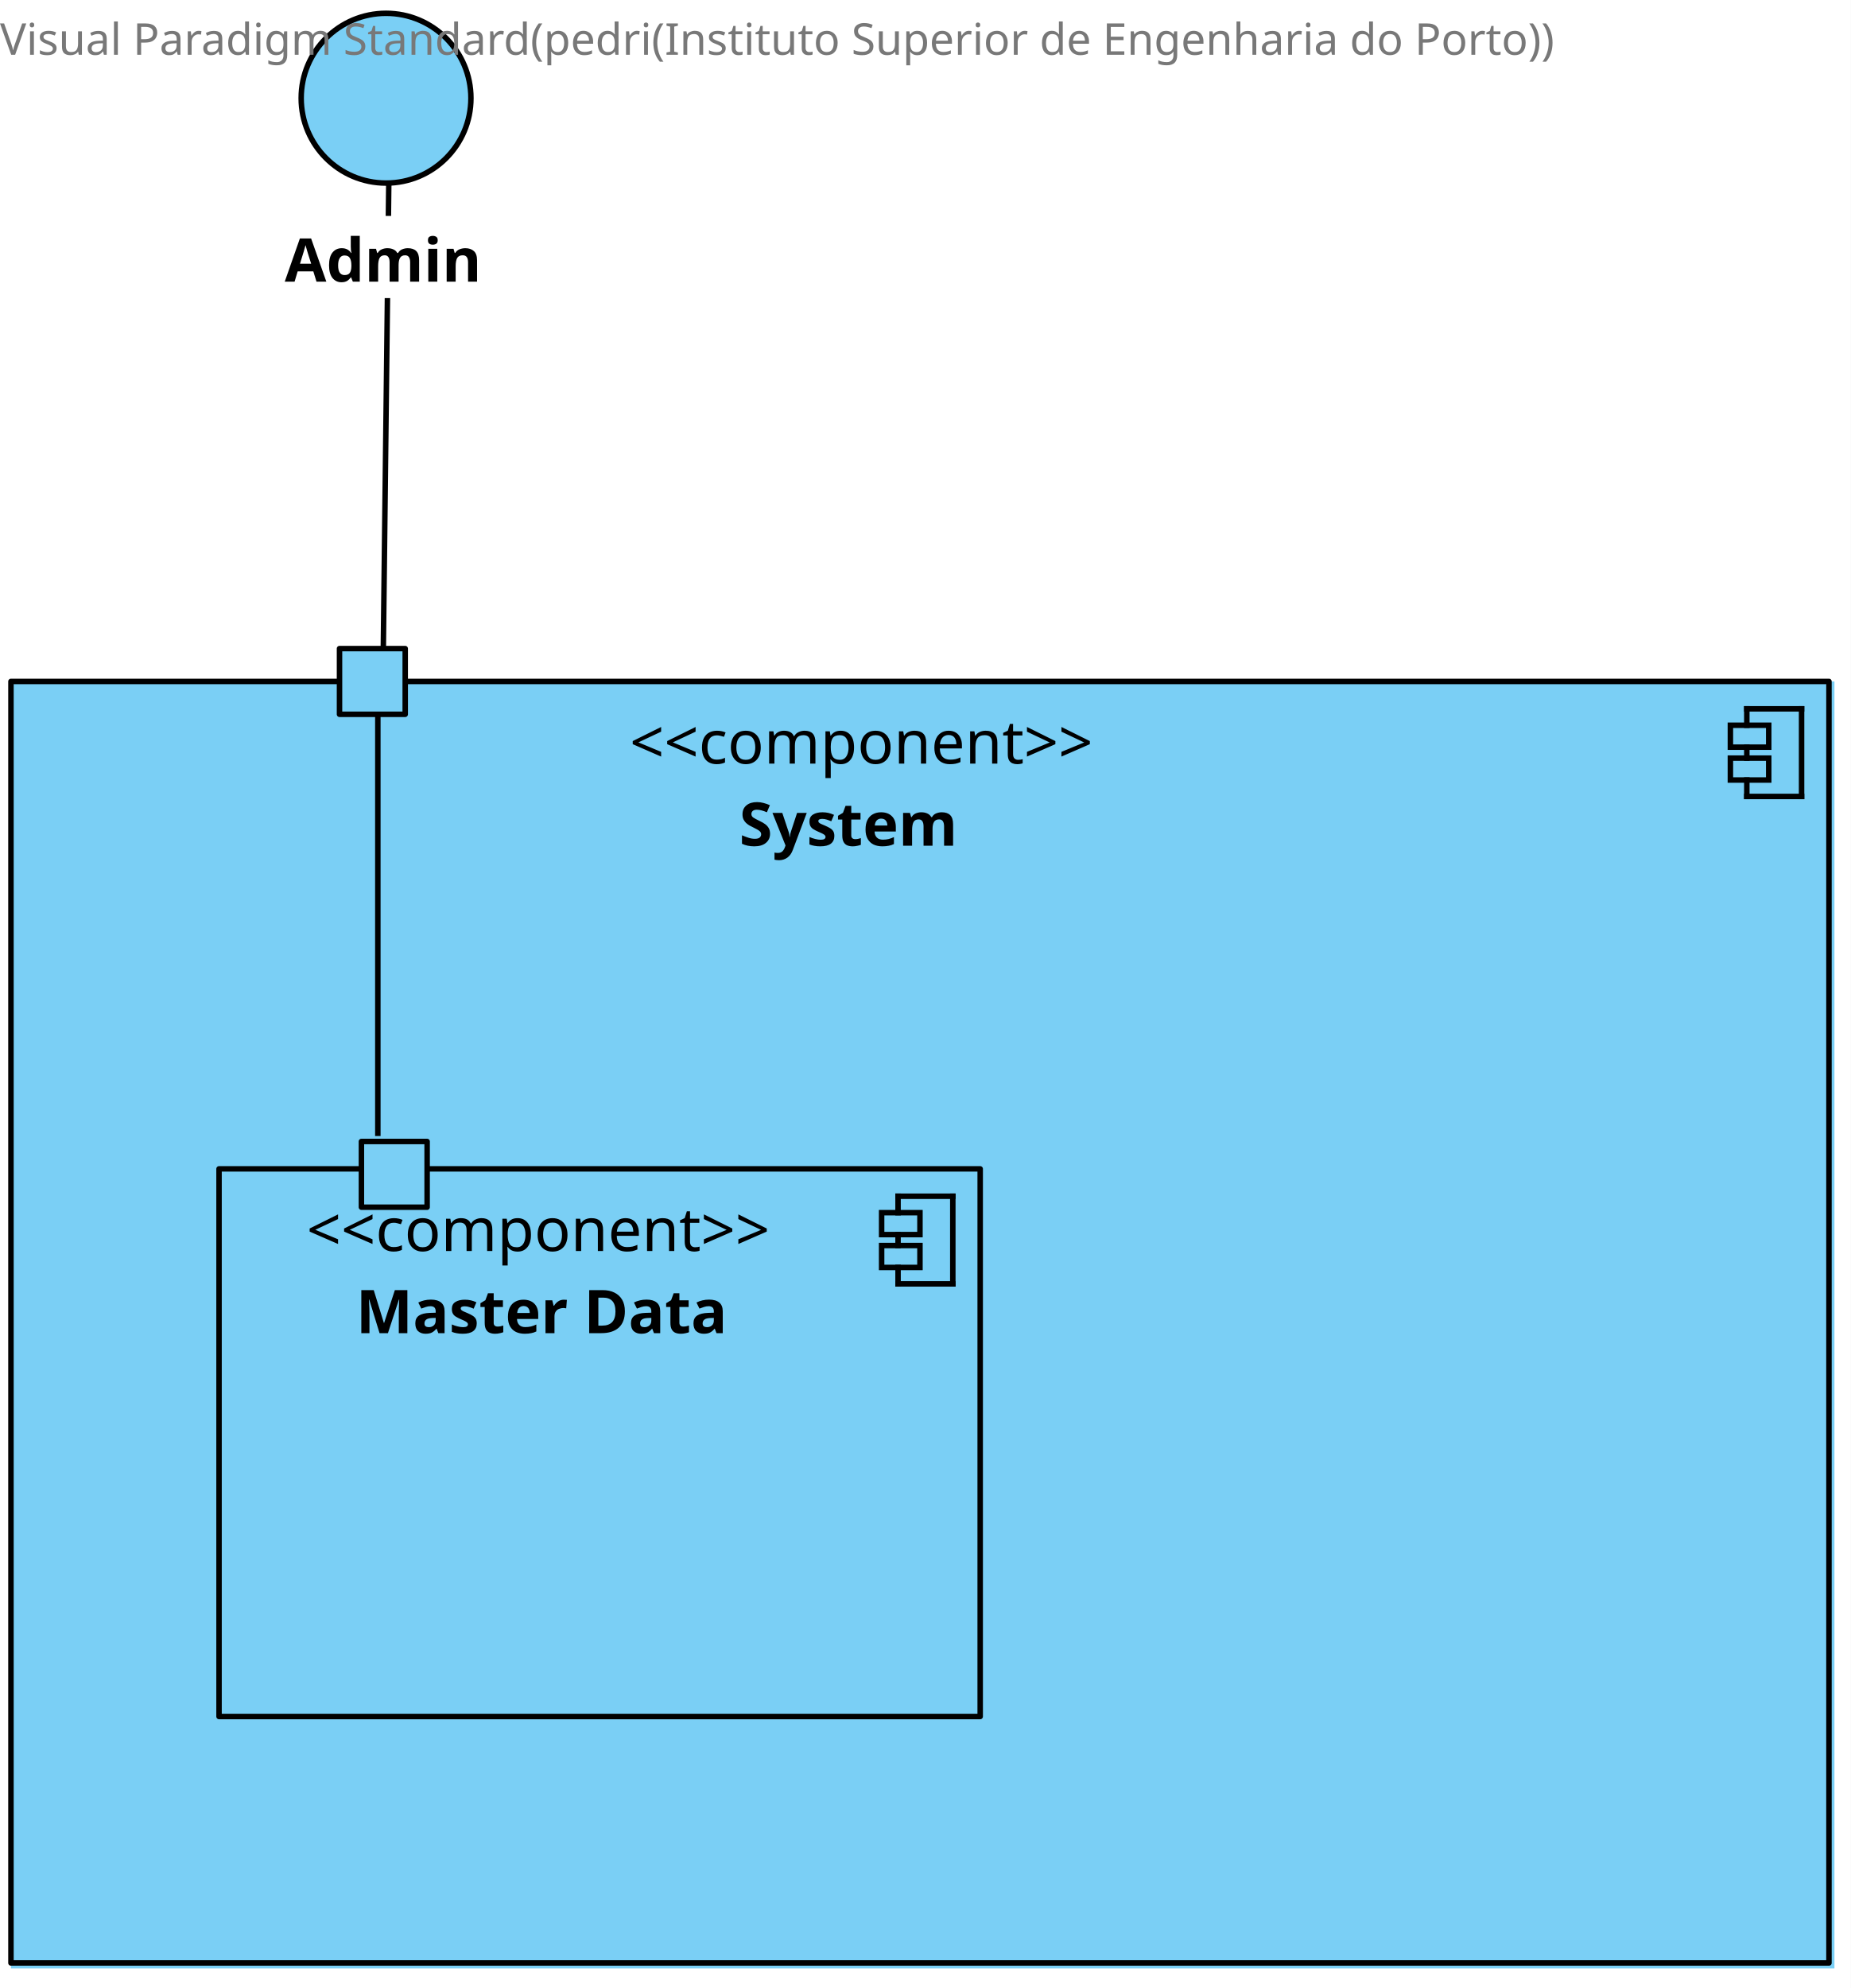
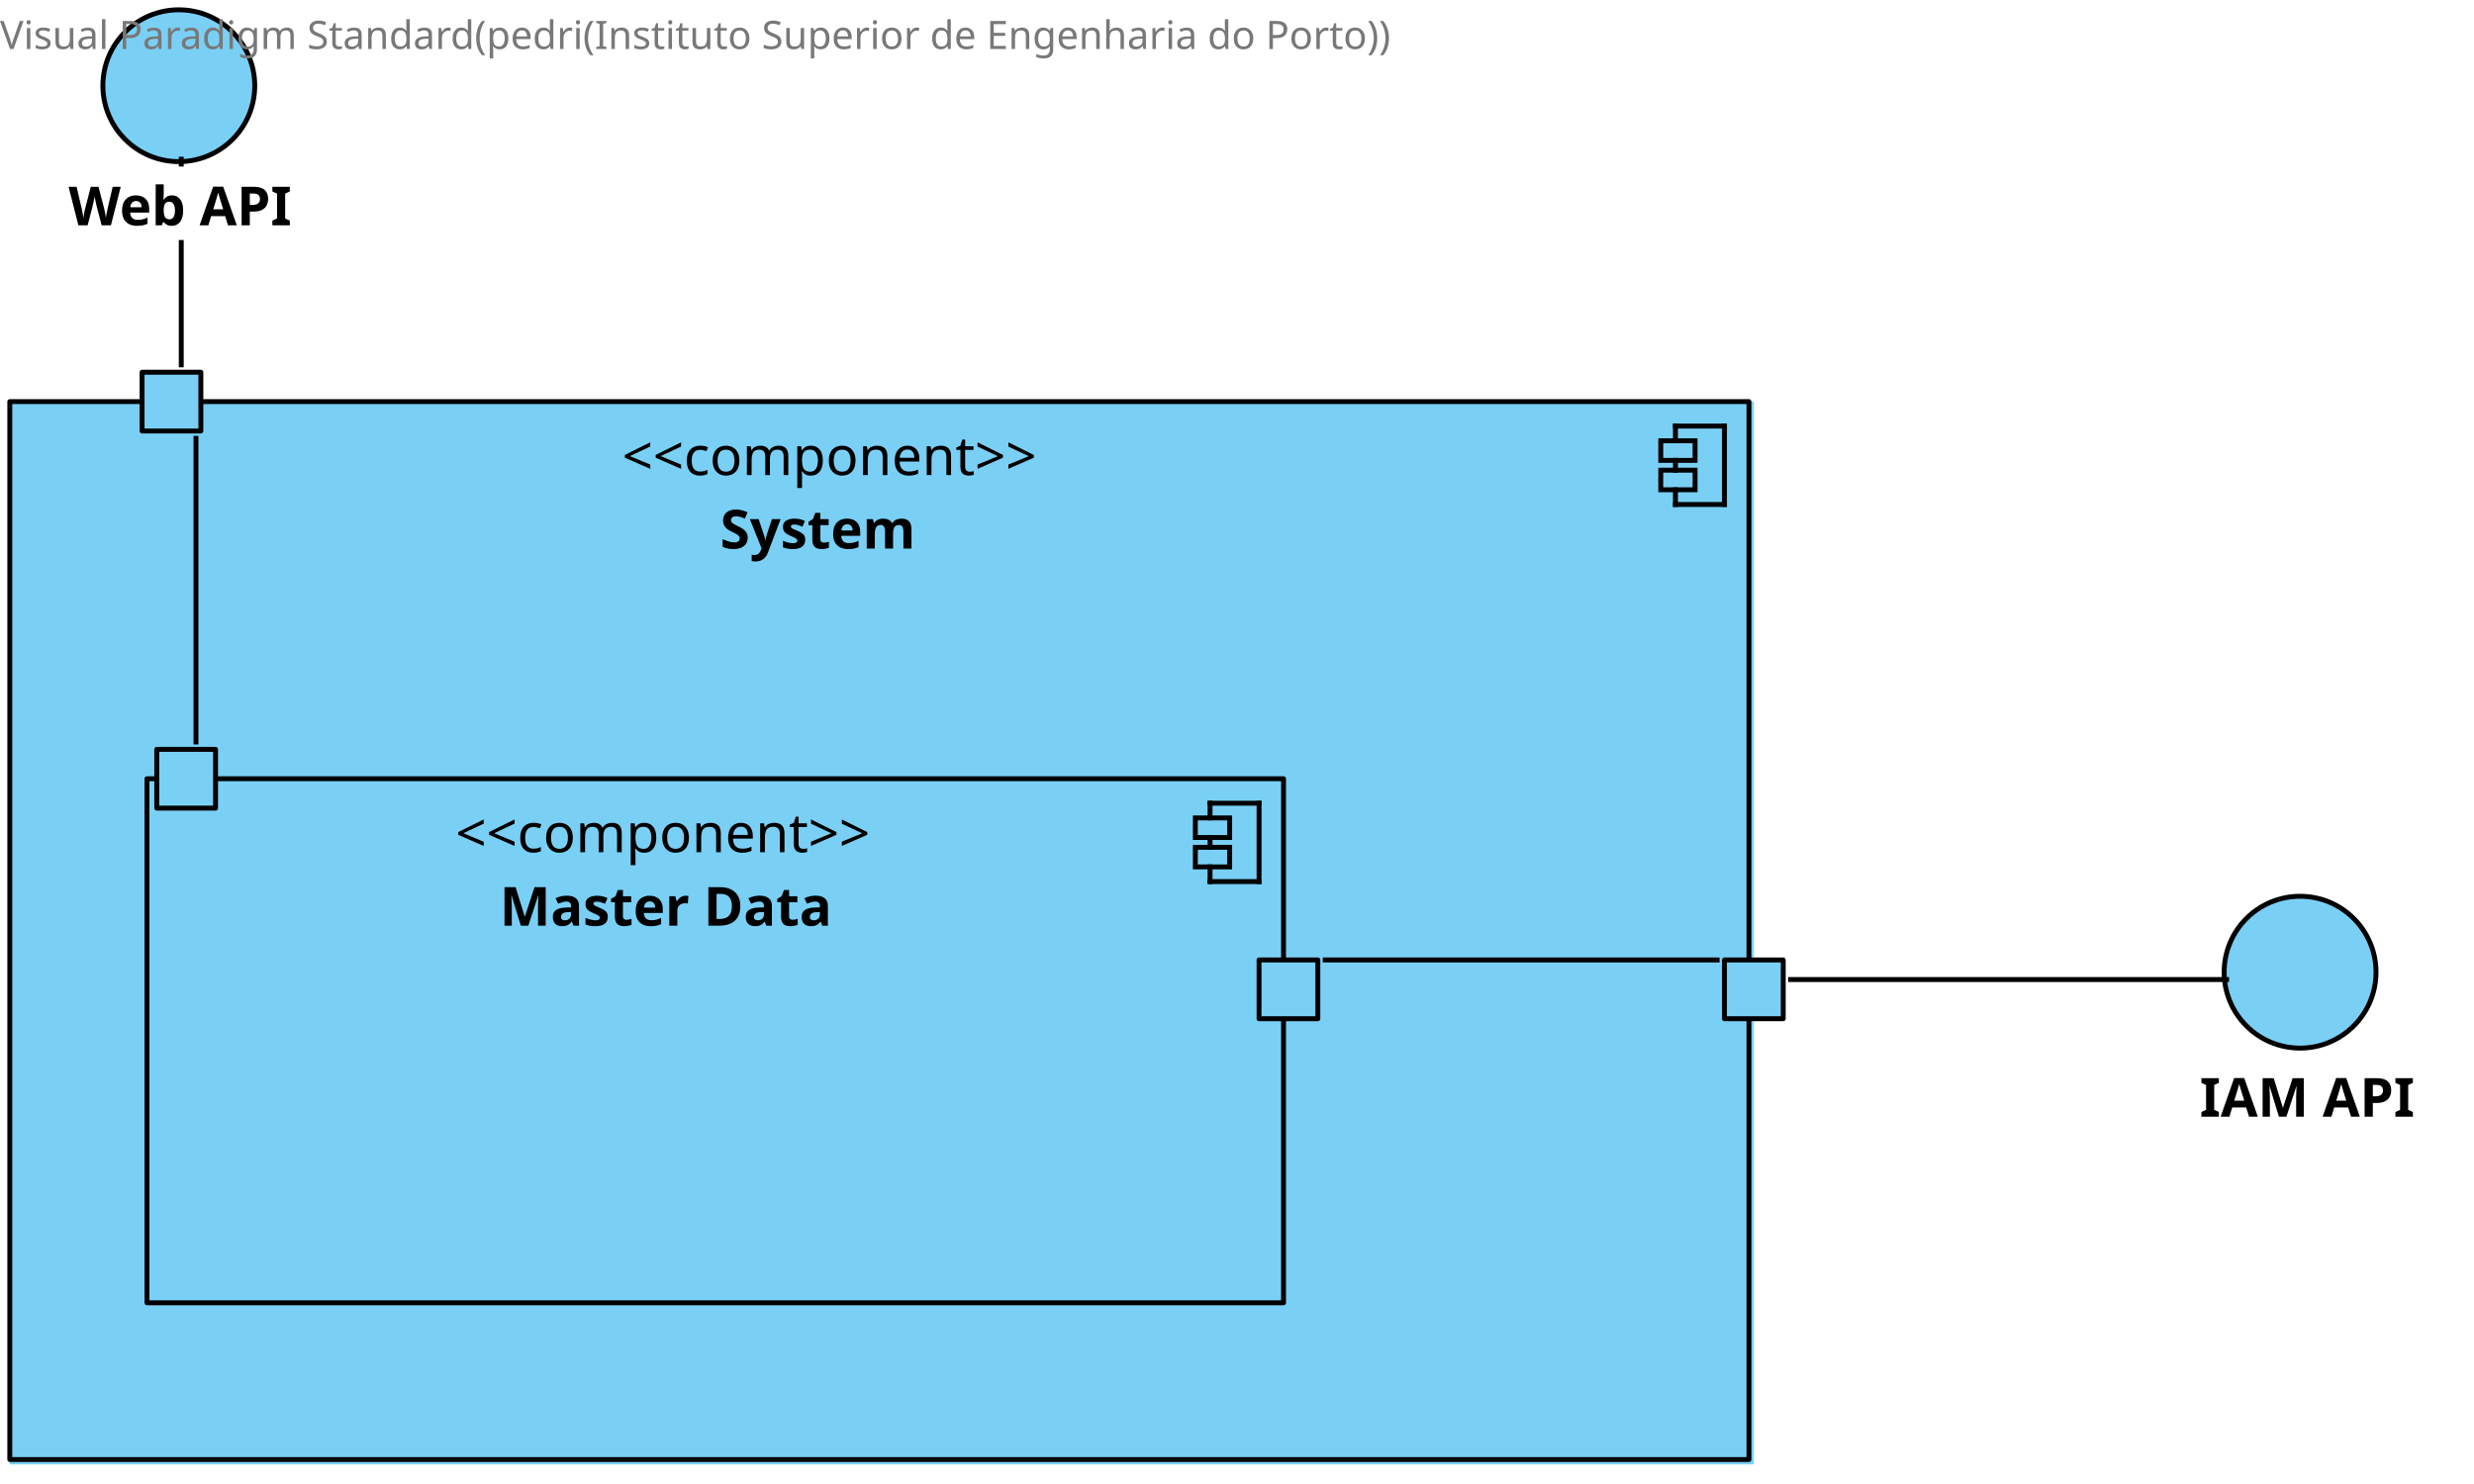
- <svg xmlns="http://www.w3.org/2000/svg" fill-opacity="0" color-rendering="auto" color-interpolation="auto" text-rendering="auto" stroke="rgb(0,0,0)" stroke-linecap="square" width="338" stroke-miterlimit="10" shape-rendering="auto" stroke-opacity="0" fill="rgb(0,0,0)" stroke-dasharray="none" font-weight="normal" stroke-width="1" height="363" font-family="'Dialog'" font-style="normal" stroke-linejoin="miter" font-size="12px" stroke-dashoffset="0" image-rendering="auto">
+ <svg xmlns="http://www.w3.org/2000/svg" fill-opacity="0" color-rendering="auto" color-interpolation="auto" text-rendering="auto" stroke="rgb(0,0,0)" stroke-linecap="square" width="505" stroke-miterlimit="10" shape-rendering="auto" stroke-opacity="0" fill="rgb(0,0,0)" stroke-dasharray="none" font-weight="normal" stroke-width="1" height="303" font-family="'Dialog'" font-style="normal" stroke-linejoin="miter" font-size="12px" stroke-dashoffset="0" image-rendering="auto">
  <defs id="genericDefs" />
  <g>
    <defs id="defs1">
      <clipPath clipPathUnits="userSpaceOnUse" id="clipPath1">
-         <path d="M-7 -7 L344 -7 L344 246 L-7 246 L-7 -7 Z" />
+         <path d="M-7 -7 L43 -7 L43 43 L-7 43 L-7 -7 Z" />
      </clipPath>
      <clipPath clipPathUnits="userSpaceOnUse" id="clipPath2">
-         <path d="M0 0 L0 202 L333 202 L333 0 Z" />
+         <path d="M-7 -7 L367 -7 L367 228 L-7 228 L-7 -7 Z" />
      </clipPath>
      <clipPath clipPathUnits="userSpaceOnUse" id="clipPath3">
-         <path d="M0 0 L0 235 L309 235 L309 0 Z" />
+         <path d="M0 0 L0 217 L332 217 L332 0 Z" />
      </clipPath>
      <clipPath clipPathUnits="userSpaceOnUse" id="clipPath4">
-         <path d="M-7 -7 L43 -7 L43 48 L-7 48 L-7 -7 Z" />
+         <path d="M0 0 L0 184 L356 184 L356 0 Z" />
      </clipPath>
      <clipPath clipPathUnits="userSpaceOnUse" id="clipPath5">
+         <path d="M-7 -7 L43 -7 L43 44 L-7 44 L-7 -7 Z" />
+       </clipPath>
+       <clipPath clipPathUnits="userSpaceOnUse" id="clipPath6">
+         <path d="M-7 -7 L244 -7 L244 119 L-7 119 L-7 -7 Z" />
+       </clipPath>
+       <clipPath clipPathUnits="userSpaceOnUse" id="clipPath7">
+         <path d="M0 0 L0 108 L209 108 L209 0 Z" />
+       </clipPath>
+       <clipPath clipPathUnits="userSpaceOnUse" id="clipPath8">
+         <path d="M0 0 L0 75 L233 75 L233 0 Z" />
+       </clipPath>
+       <clipPath clipPathUnits="userSpaceOnUse" id="clipPath9">
        <path d="M-7 -7 L23 -7 L23 23 L-7 23 L-7 -7 Z" />
      </clipPath>
-       <clipPath clipPathUnits="userSpaceOnUse" id="clipPath6">
-         <path d="M-7 -7 L151 -7 L151 112 L-7 112 L-7 -7 Z" />
-       </clipPath>
-       <clipPath clipPathUnits="userSpaceOnUse" id="clipPath7">
-         <path d="M0 0 L0 68 L140 68 L140 0 Z" />
-       </clipPath>
-       <clipPath clipPathUnits="userSpaceOnUse" id="clipPath8">
-         <path d="M0 0 L0 101 L115 101 L115 0 Z" />
-       </clipPath>
-       <clipPath clipPathUnits="userSpaceOnUse" id="clipPath9">
-         <path d="M-55 -15 L110 -15 L110 30 L-55 30 L-55 -15 Z" />
-       </clipPath>
      <clipPath clipPathUnits="userSpaceOnUse" id="clipPath10">
-         <path d="M0 0 L75 0 L75 160 L0 160 L0 0 Z" />
+         <path d="M-62 -15 L124 -15 L124 30 L-62 30 L-62 -15 Z" />
      </clipPath>
      <clipPath clipPathUnits="userSpaceOnUse" id="clipPath11">
-         <path d="M62 42 L62 57 L7 57 L7 42 ZM0 0 L0 160 L75 160 L75 0 Z" />
+         <path d="M-65 -15 L130 -15 L130 30 L-65 30 L-65 -15 Z" />
      </clipPath>
      <clipPath clipPathUnits="userSpaceOnUse" id="clipPath12">
-         <path d="M0 0 L75 0 L75 153 L0 153 L0 0 Z" />
+         <path d="M0 0 L185 0 L185 104 L0 104 L0 0 Z" />
      </clipPath>
      <clipPath clipPathUnits="userSpaceOnUse" id="clipPath13">
-         <path d="M0 0 L0 153 L75 153 L75 0 Z" />
+         <path d="M0 0 L0 104 L185 104 L185 0 Z" />
+       </clipPath>
+       <clipPath clipPathUnits="userSpaceOnUse" id="clipPath14">
+         <path d="M0 0 L194 0 L194 104 L0 104 L0 0 Z" />
+       </clipPath>
+       <clipPath clipPathUnits="userSpaceOnUse" id="clipPath15">
+         <path d="M186 66 L186 81 L124 81 L124 66 ZM0 0 L0 104 L194 104 L194 0 Z" />
+       </clipPath>
+       <clipPath clipPathUnits="userSpaceOnUse" id="clipPath16">
+         <path d="M0 0 L104 0 L104 167 L0 167 L0 0 Z" />
+       </clipPath>
+       <clipPath clipPathUnits="userSpaceOnUse" id="clipPath17">
+         <path d="M0 0 L0 167 L104 167 L104 0 L79 0 L79 10 L14 10 L14 0 Z" />
+       </clipPath>
+       <clipPath clipPathUnits="userSpaceOnUse" id="clipPath18">
+         <path d="M0 0 L104 0 L104 147 L0 147 L0 0 Z" />
+       </clipPath>
+       <clipPath clipPathUnits="userSpaceOnUse" id="clipPath19">
+         <path d="M82 52 L82 67 L17 67 L17 52 ZM0 0 L0 147 L104 147 L104 0 Z" />
      </clipPath>
    </defs>
    <g fill="white" text-rendering="geometricPrecision" fill-opacity="1" stroke-opacity="1" stroke="white">
-       <rect x="0" width="338" height="363" y="0" stroke="none" />
+       <rect x="0" width="505" height="303" y="0" stroke="none" />
    </g>
-     <g font-size="11px" transform="translate(2,124.4286)" fill-opacity="1" fill="rgb(122,207,245)" text-rendering="geometricPrecision" image-rendering="optimizeQuality" font-family="sans-serif" stroke="rgb(122,207,245)" font-weight="bold" stroke-opacity="1">
-       <rect x="0" width="333" height="235" y="0" clip-path="url(#clipPath1)" stroke="none" />
+     <g font-size="11px" transform="translate(21,2)" fill-opacity="1" fill="rgb(122,207,245)" text-rendering="geometricPrecision" image-rendering="optimizeQuality" font-family="sans-serif" stroke="rgb(122,207,245)" font-weight="bold" stroke-opacity="1">
+       <circle r="15.5" clip-path="url(#clipPath1)" cx="15.5" cy="15.5" stroke="none" />
    </g>
-     <g fill-opacity="1" text-rendering="geometricPrecision" stroke="black" stroke-linecap="butt" transform="translate(2,124.4286)" stroke-miterlimit="0" stroke-opacity="1" fill="black" font-weight="bold" font-family="sans-serif" stroke-linejoin="round" font-size="11px" image-rendering="optimizeQuality">
-       <rect fill="none" x="0" width="332" height="234" y="0" clip-path="url(#clipPath1)" />
-       <line stroke-linecap="square" clip-path="url(#clipPath1)" fill="none" x1="317" x2="327" y1="5" y2="5" stroke-linejoin="miter" stroke-miterlimit="10" />
-       <line stroke-linecap="square" clip-path="url(#clipPath1)" fill="none" x1="327" x2="327" y1="5" y2="21" stroke-linejoin="miter" stroke-miterlimit="10" />
-       <line stroke-linecap="square" clip-path="url(#clipPath1)" fill="none" x1="317" x2="327" y1="21" y2="21" stroke-linejoin="miter" stroke-miterlimit="10" />
-       <line stroke-linecap="square" clip-path="url(#clipPath1)" fill="none" x1="317" x2="317" y1="5" y2="8" stroke-linejoin="miter" stroke-miterlimit="10" />
-       <rect stroke-linecap="square" x="314" y="8" clip-path="url(#clipPath1)" fill="none" width="7" stroke-linejoin="miter" height="4" stroke-miterlimit="10" />
-       <line stroke-linecap="square" clip-path="url(#clipPath1)" fill="none" x1="317" x2="317" y1="12" y2="14" stroke-linejoin="miter" stroke-miterlimit="10" />
-       <rect stroke-linecap="square" x="314" y="14" clip-path="url(#clipPath1)" fill="none" width="7" stroke-linejoin="miter" height="4" stroke-miterlimit="10" />
-       <line stroke-linecap="square" clip-path="url(#clipPath1)" fill="none" x1="317" x2="317" y1="18" y2="21" stroke-linejoin="miter" stroke-miterlimit="10" />
+     <g fill-opacity="1" text-rendering="geometricPrecision" stroke="black" stroke-linecap="butt" transform="translate(21,2)" stroke-miterlimit="0" stroke-opacity="1" fill="black" font-weight="bold" font-family="sans-serif" stroke-linejoin="round" font-size="11px" image-rendering="optimizeQuality">
+       <circle fill="none" r="15.5" clip-path="url(#clipPath1)" cx="15.5" cy="15.5" />
    </g>
-     <g font-size="11px" transform="translate(2,124.4286)" fill-opacity="1" fill="black" text-rendering="geometricPrecision" image-rendering="optimizeQuality" font-family="sans-serif" stroke="black" stroke-opacity="1">
-       <text x="113" xml:space="preserve" y="15" clip-path="url(#clipPath3)" stroke="none">&lt;&lt;component&gt;&gt;</text>
-       <text x="133" xml:space="preserve" y="30" clip-path="url(#clipPath3)" font-weight="bold" stroke="none">System</text>
+     <g font-size="11px" transform="translate(2,82)" fill-opacity="1" fill="rgb(122,207,245)" text-rendering="geometricPrecision" image-rendering="optimizeQuality" font-family="sans-serif" stroke="rgb(122,207,245)" font-weight="bold" stroke-opacity="1">
+       <rect x="0" width="356" height="217" y="0" clip-path="url(#clipPath2)" stroke="none" />
    </g>
-     <g font-size="11px" transform="translate(55,2.4286)" fill-opacity="1" fill="rgb(122,207,245)" text-rendering="geometricPrecision" image-rendering="optimizeQuality" font-family="sans-serif" stroke="rgb(122,207,245)" font-weight="bold" stroke-opacity="1">
-       <circle r="15.5" clip-path="url(#clipPath4)" cx="15.5" cy="15.5" stroke="none" />
+     <g fill-opacity="1" text-rendering="geometricPrecision" stroke="black" stroke-linecap="butt" transform="translate(2,82)" stroke-miterlimit="0" stroke-opacity="1" fill="black" font-weight="bold" font-family="sans-serif" stroke-linejoin="round" font-size="11px" image-rendering="optimizeQuality">
+       <rect fill="none" x="0" width="355" height="216" y="0" clip-path="url(#clipPath2)" />
+       <line stroke-linecap="square" clip-path="url(#clipPath2)" fill="none" x1="340" x2="350" y1="5" y2="5" stroke-linejoin="miter" stroke-miterlimit="10" />
+       <line stroke-linecap="square" clip-path="url(#clipPath2)" fill="none" x1="350" x2="350" y1="5" y2="21" stroke-linejoin="miter" stroke-miterlimit="10" />
+       <line stroke-linecap="square" clip-path="url(#clipPath2)" fill="none" x1="340" x2="350" y1="21" y2="21" stroke-linejoin="miter" stroke-miterlimit="10" />
+       <line stroke-linecap="square" clip-path="url(#clipPath2)" fill="none" x1="340" x2="340" y1="5" y2="8" stroke-linejoin="miter" stroke-miterlimit="10" />
+       <rect stroke-linecap="square" x="337" y="8" clip-path="url(#clipPath2)" fill="none" width="7" stroke-linejoin="miter" height="4" stroke-miterlimit="10" />
+       <line stroke-linecap="square" clip-path="url(#clipPath2)" fill="none" x1="340" x2="340" y1="12" y2="14" stroke-linejoin="miter" stroke-miterlimit="10" />
+       <rect stroke-linecap="square" x="337" y="14" clip-path="url(#clipPath2)" fill="none" width="7" stroke-linejoin="miter" height="4" stroke-miterlimit="10" />
+       <line stroke-linecap="square" clip-path="url(#clipPath2)" fill="none" x1="340" x2="340" y1="18" y2="21" stroke-linejoin="miter" stroke-miterlimit="10" />
    </g>
-     <g fill-opacity="1" text-rendering="geometricPrecision" stroke="black" stroke-linecap="butt" transform="translate(55,2.4286)" stroke-miterlimit="0" stroke-opacity="1" fill="black" font-weight="bold" font-family="sans-serif" stroke-linejoin="round" font-size="11px" image-rendering="optimizeQuality">
-       <circle fill="none" r="15.5" clip-path="url(#clipPath4)" cx="15.5" cy="15.5" />
+     <g font-size="11px" transform="translate(2,82)" fill-opacity="1" fill="black" text-rendering="geometricPrecision" image-rendering="optimizeQuality" font-family="sans-serif" stroke="black" stroke-opacity="1">
+       <text x="125" xml:space="preserve" y="15" clip-path="url(#clipPath3)" stroke="none">&lt;&lt;component&gt;&gt;</text>
+       <text x="145" xml:space="preserve" y="30" clip-path="url(#clipPath3)" font-weight="bold" stroke="none">System</text>
    </g>
-     <g font-size="11px" transform="translate(62,118.4286)" fill-opacity="1" fill="rgb(122,207,245)" text-rendering="geometricPrecision" image-rendering="optimizeQuality" font-family="sans-serif" stroke="rgb(122,207,245)" stroke-opacity="1">
-       <rect x="0" width="12" height="12" y="0" clip-path="url(#clipPath5)" stroke="none" />
+     <g font-size="11px" transform="translate(454,183)" fill-opacity="1" fill="rgb(122,207,245)" text-rendering="geometricPrecision" image-rendering="optimizeQuality" font-family="sans-serif" stroke="rgb(122,207,245)" font-weight="bold" stroke-opacity="1">
+       <circle r="15.5" clip-path="url(#clipPath5)" cx="15.5" cy="15.5" stroke="none" />
    </g>
-     <g stroke-linecap="butt" font-size="11px" transform="translate(62,118.4286)" fill-opacity="1" fill="black" text-rendering="geometricPrecision" image-rendering="optimizeQuality" font-family="sans-serif" stroke-linejoin="round" stroke="black" stroke-opacity="1" stroke-miterlimit="0">
-       <rect fill="none" x="0" width="12" height="12" y="0" clip-path="url(#clipPath5)" />
+     <g fill-opacity="1" text-rendering="geometricPrecision" stroke="black" stroke-linecap="butt" transform="translate(454,183)" stroke-miterlimit="0" stroke-opacity="1" fill="black" font-weight="bold" font-family="sans-serif" stroke-linejoin="round" font-size="11px" image-rendering="optimizeQuality">
+       <circle fill="none" r="15.5" clip-path="url(#clipPath5)" cx="15.5" cy="15.5" />
    </g>
-     <g font-size="11px" transform="translate(40,213.4286)" fill-opacity="1" fill="rgb(122,207,245)" text-rendering="geometricPrecision" image-rendering="optimizeQuality" font-family="sans-serif" stroke="rgb(122,207,245)" font-weight="bold" stroke-opacity="1">
-       <rect x="0" width="140" height="101" y="0" clip-path="url(#clipPath6)" stroke="none" />
+     <g font-size="11px" transform="translate(30,159)" fill-opacity="1" fill="rgb(122,207,245)" text-rendering="geometricPrecision" image-rendering="optimizeQuality" font-family="sans-serif" stroke="rgb(122,207,245)" font-weight="bold" stroke-opacity="1">
+       <rect x="0" width="233" height="108" y="0" clip-path="url(#clipPath6)" stroke="none" />
    </g>
-     <g fill-opacity="1" text-rendering="geometricPrecision" stroke="black" stroke-linecap="butt" transform="translate(40,213.4286)" stroke-miterlimit="0" stroke-opacity="1" fill="black" font-weight="bold" font-family="sans-serif" stroke-linejoin="round" font-size="11px" image-rendering="optimizeQuality">
-       <rect fill="none" x="0" width="139" height="100" y="0" clip-path="url(#clipPath6)" />
-       <line stroke-linecap="square" clip-path="url(#clipPath6)" fill="none" x1="124" x2="134" y1="5" y2="5" stroke-linejoin="miter" stroke-miterlimit="10" />
-       <line stroke-linecap="square" clip-path="url(#clipPath6)" fill="none" x1="134" x2="134" y1="5" y2="21" stroke-linejoin="miter" stroke-miterlimit="10" />
-       <line stroke-linecap="square" clip-path="url(#clipPath6)" fill="none" x1="124" x2="134" y1="21" y2="21" stroke-linejoin="miter" stroke-miterlimit="10" />
-       <line stroke-linecap="square" clip-path="url(#clipPath6)" fill="none" x1="124" x2="124" y1="5" y2="8" stroke-linejoin="miter" stroke-miterlimit="10" />
-       <rect stroke-linecap="square" x="121" y="8" clip-path="url(#clipPath6)" fill="none" width="7" stroke-linejoin="miter" height="4" stroke-miterlimit="10" />
-       <line stroke-linecap="square" clip-path="url(#clipPath6)" fill="none" x1="124" x2="124" y1="12" y2="14" stroke-linejoin="miter" stroke-miterlimit="10" />
-       <rect stroke-linecap="square" x="121" y="14" clip-path="url(#clipPath6)" fill="none" width="7" stroke-linejoin="miter" height="4" stroke-miterlimit="10" />
-       <line stroke-linecap="square" clip-path="url(#clipPath6)" fill="none" x1="124" x2="124" y1="18" y2="21" stroke-linejoin="miter" stroke-miterlimit="10" />
+     <g fill-opacity="1" text-rendering="geometricPrecision" stroke="black" stroke-linecap="butt" transform="translate(30,159)" stroke-miterlimit="0" stroke-opacity="1" fill="black" font-weight="bold" font-family="sans-serif" stroke-linejoin="round" font-size="11px" image-rendering="optimizeQuality">
+       <rect fill="none" x="0" width="232" height="107" y="0" clip-path="url(#clipPath6)" />
+       <line stroke-linecap="square" clip-path="url(#clipPath6)" fill="none" x1="217" x2="227" y1="5" y2="5" stroke-linejoin="miter" stroke-miterlimit="10" />
+       <line stroke-linecap="square" clip-path="url(#clipPath6)" fill="none" x1="227" x2="227" y1="5" y2="21" stroke-linejoin="miter" stroke-miterlimit="10" />
+       <line stroke-linecap="square" clip-path="url(#clipPath6)" fill="none" x1="217" x2="227" y1="21" y2="21" stroke-linejoin="miter" stroke-miterlimit="10" />
+       <line stroke-linecap="square" clip-path="url(#clipPath6)" fill="none" x1="217" x2="217" y1="5" y2="8" stroke-linejoin="miter" stroke-miterlimit="10" />
+       <rect stroke-linecap="square" x="214" y="8" clip-path="url(#clipPath6)" fill="none" width="7" stroke-linejoin="miter" height="4" stroke-miterlimit="10" />
+       <line stroke-linecap="square" clip-path="url(#clipPath6)" fill="none" x1="217" x2="217" y1="12" y2="14" stroke-linejoin="miter" stroke-miterlimit="10" />
+       <rect stroke-linecap="square" x="214" y="14" clip-path="url(#clipPath6)" fill="none" width="7" stroke-linejoin="miter" height="4" stroke-miterlimit="10" />
+       <line stroke-linecap="square" clip-path="url(#clipPath6)" fill="none" x1="217" x2="217" y1="18" y2="21" stroke-linejoin="miter" stroke-miterlimit="10" />
    </g>
-     <g font-size="11px" transform="translate(40,213.4286)" fill-opacity="1" fill="black" text-rendering="geometricPrecision" image-rendering="optimizeQuality" font-family="sans-serif" stroke="black" stroke-opacity="1">
-       <text x="16" xml:space="preserve" y="15" clip-path="url(#clipPath8)" stroke="none">&lt;&lt;component&gt;&gt;</text>
-       <text x="25" xml:space="preserve" y="30" clip-path="url(#clipPath8)" font-weight="bold" stroke="none">Master Data</text>
+     <g font-size="11px" transform="translate(30,159)" fill-opacity="1" fill="black" text-rendering="geometricPrecision" image-rendering="optimizeQuality" font-family="sans-serif" stroke="black" stroke-opacity="1">
+       <text x="63" xml:space="preserve" y="15" clip-path="url(#clipPath7)" stroke="none">&lt;&lt;component&gt;&gt;</text>
+       <text x="72" xml:space="preserve" y="30" clip-path="url(#clipPath7)" font-weight="bold" stroke="none">Master Data</text>
    </g>
-     <g font-size="11px" transform="translate(66,208.4286)" fill-opacity="1" fill="rgb(122,207,245)" text-rendering="geometricPrecision" image-rendering="optimizeQuality" font-family="sans-serif" stroke="rgb(122,207,245)" stroke-opacity="1">
-       <rect x="0" width="12" height="12" y="0" clip-path="url(#clipPath5)" stroke="none" />
+     <g font-size="11px" transform="translate(29,76)" fill-opacity="1" fill="rgb(122,207,245)" text-rendering="geometricPrecision" image-rendering="optimizeQuality" font-family="sans-serif" stroke="rgb(122,207,245)" stroke-opacity="1">
+       <rect x="0" width="12" height="12" y="0" clip-path="url(#clipPath9)" stroke="none" />
    </g>
-     <g stroke-linecap="butt" font-size="11px" transform="translate(66,208.4286)" fill-opacity="1" fill="black" text-rendering="geometricPrecision" image-rendering="optimizeQuality" font-family="sans-serif" stroke-linejoin="round" stroke="black" stroke-opacity="1" stroke-miterlimit="0">
-       <rect fill="none" x="0" width="12" height="12" y="0" clip-path="url(#clipPath5)" />
+     <g stroke-linecap="butt" font-size="11px" transform="translate(29,76)" fill-opacity="1" fill="black" text-rendering="geometricPrecision" image-rendering="optimizeQuality" font-family="sans-serif" stroke-linejoin="round" stroke="black" stroke-opacity="1" stroke-miterlimit="0">
+       <rect fill="none" x="0" width="12" height="12" y="0" clip-path="url(#clipPath9)" />
    </g>
-     <g font-size="11px" transform="translate(42,39.4286)" fill-opacity="1" fill="black" text-rendering="geometricPrecision" image-rendering="optimizeQuality" font-family="sans-serif" stroke="black" font-weight="bold" stroke-opacity="1">
-       <text x="10" xml:space="preserve" y="12" clip-path="url(#clipPath9)" stroke="none">Admin</text>
+     <g font-size="11px" transform="translate(257,196)" fill-opacity="1" fill="rgb(122,207,245)" text-rendering="geometricPrecision" image-rendering="optimizeQuality" font-family="sans-serif" stroke="rgb(122,207,245)" stroke-opacity="1">
+       <rect x="0" width="12" height="12" y="0" clip-path="url(#clipPath9)" stroke="none" />
    </g>
-     <g stroke-linecap="butt" font-size="11px" transform="translate(35,-2.5714)" fill-opacity="1" fill="black" text-rendering="geometricPrecision" image-rendering="optimizeQuality" font-family="sans-serif" stroke-linejoin="round" stroke="black" stroke-opacity="1">
-       <line y2="121" fill="none" x1="36" clip-path="url(#clipPath11)" x2="35" y1="36" />
+     <g stroke-linecap="butt" font-size="11px" transform="translate(257,196)" fill-opacity="1" fill="black" text-rendering="geometricPrecision" image-rendering="optimizeQuality" font-family="sans-serif" stroke-linejoin="round" stroke="black" stroke-opacity="1" stroke-miterlimit="0">
+       <rect fill="none" x="0" width="12" height="12" y="0" clip-path="url(#clipPath9)" />
    </g>
-     <g stroke-linecap="butt" font-size="11px" transform="translate(33,94.4286)" fill-opacity="1" fill="black" text-rendering="geometricPrecision" image-rendering="optimizeQuality" font-family="sans-serif" stroke-linejoin="round" stroke="black" stroke-opacity="1">
-       <line y2="36" fill="none" x1="36" clip-path="url(#clipPath13)" x2="36" y1="113" />
+     <g font-size="11px" transform="translate(352,196)" fill-opacity="1" fill="rgb(122,207,245)" text-rendering="geometricPrecision" image-rendering="optimizeQuality" font-family="sans-serif" stroke="rgb(122,207,245)" stroke-opacity="1">
+       <rect x="0" width="12" height="12" y="0" clip-path="url(#clipPath9)" stroke="none" />
+     </g>
+     <g stroke-linecap="butt" font-size="11px" transform="translate(352,196)" fill-opacity="1" fill="black" text-rendering="geometricPrecision" image-rendering="optimizeQuality" font-family="sans-serif" stroke-linejoin="round" stroke="black" stroke-opacity="1" stroke-miterlimit="0">
+       <rect fill="none" x="0" width="12" height="12" y="0" clip-path="url(#clipPath9)" />
+     </g>
+     <g font-size="11px" transform="translate(32,153)" fill-opacity="1" fill="rgb(122,207,245)" text-rendering="geometricPrecision" image-rendering="optimizeQuality" font-family="sans-serif" stroke="rgb(122,207,245)" stroke-opacity="1">
+       <rect x="0" width="12" height="12" y="0" clip-path="url(#clipPath9)" stroke="none" />
+     </g>
+     <g stroke-linecap="butt" font-size="11px" transform="translate(32,153)" fill-opacity="1" fill="black" text-rendering="geometricPrecision" image-rendering="optimizeQuality" font-family="sans-serif" stroke-linejoin="round" stroke="black" stroke-opacity="1" stroke-miterlimit="0">
+       <rect fill="none" x="0" width="12" height="12" y="0" clip-path="url(#clipPath9)" />
+     </g>
+     <g font-size="11px" transform="translate(439,216)" fill-opacity="1" fill="black" text-rendering="geometricPrecision" image-rendering="optimizeQuality" font-family="sans-serif" stroke="black" font-weight="bold" stroke-opacity="1">
+       <text x="10" xml:space="preserve" y="12" clip-path="url(#clipPath10)" stroke="none">IAM API</text>
+     </g>
+     <g font-size="11px" transform="translate(4,34)" fill-opacity="1" fill="black" text-rendering="geometricPrecision" image-rendering="optimizeQuality" font-family="sans-serif" stroke="black" font-weight="bold" stroke-opacity="1">
+       <text x="10" xml:space="preserve" y="12" clip-path="url(#clipPath11)" stroke="none">Web API</text>
+     </g>
+     <g stroke-linecap="butt" font-size="11px" transform="translate(220,146)" fill-opacity="1" fill="black" text-rendering="geometricPrecision" image-rendering="optimizeQuality" font-family="sans-serif" stroke-linejoin="round" stroke="black" stroke-opacity="1">
+       <line y2="50" fill="none" x1="50" clip-path="url(#clipPath13)" x2="131" y1="50" />
+     </g>
+     <g stroke-linecap="butt" font-size="11px" transform="translate(315,150)" fill-opacity="1" fill="black" text-rendering="geometricPrecision" image-rendering="optimizeQuality" font-family="sans-serif" stroke-linejoin="round" stroke="black" stroke-opacity="1">
+       <line y2="50" fill="none" x1="140" clip-path="url(#clipPath15)" x2="50" y1="50" />
+     </g>
+     <g stroke-linecap="butt" font-size="11px" transform="translate(-10,39)" fill-opacity="1" fill="black" text-rendering="geometricPrecision" image-rendering="optimizeQuality" font-family="sans-serif" stroke-linejoin="round" stroke="black" stroke-opacity="1">
+       <line y2="50" fill="none" x1="50" clip-path="url(#clipPath17)" x2="50" y1="113" />
+     </g>
+     <g stroke-linecap="butt" font-size="11px" transform="translate(-13,-18)" fill-opacity="1" fill="black" text-rendering="geometricPrecision" image-rendering="optimizeQuality" font-family="sans-serif" stroke-linejoin="round" stroke="black" stroke-opacity="1">
+       <line y2="93" fill="none" x1="50" clip-path="url(#clipPath19)" x2="50" y1="50" />
    </g>
    <g font-size="8px" fill-opacity="1" fill="rgb(120,120,120)" text-rendering="geometricPrecision" image-rendering="optimizeQuality" stroke="rgb(120,120,120)" stroke-opacity="1">
      <text x="0" xml:space="preserve" y="10" stroke="none">Visual Paradigm Standard(pedri(Instituto Superior de Engenharia do Porto))</text>
    </g>
  </g>
</svg>
